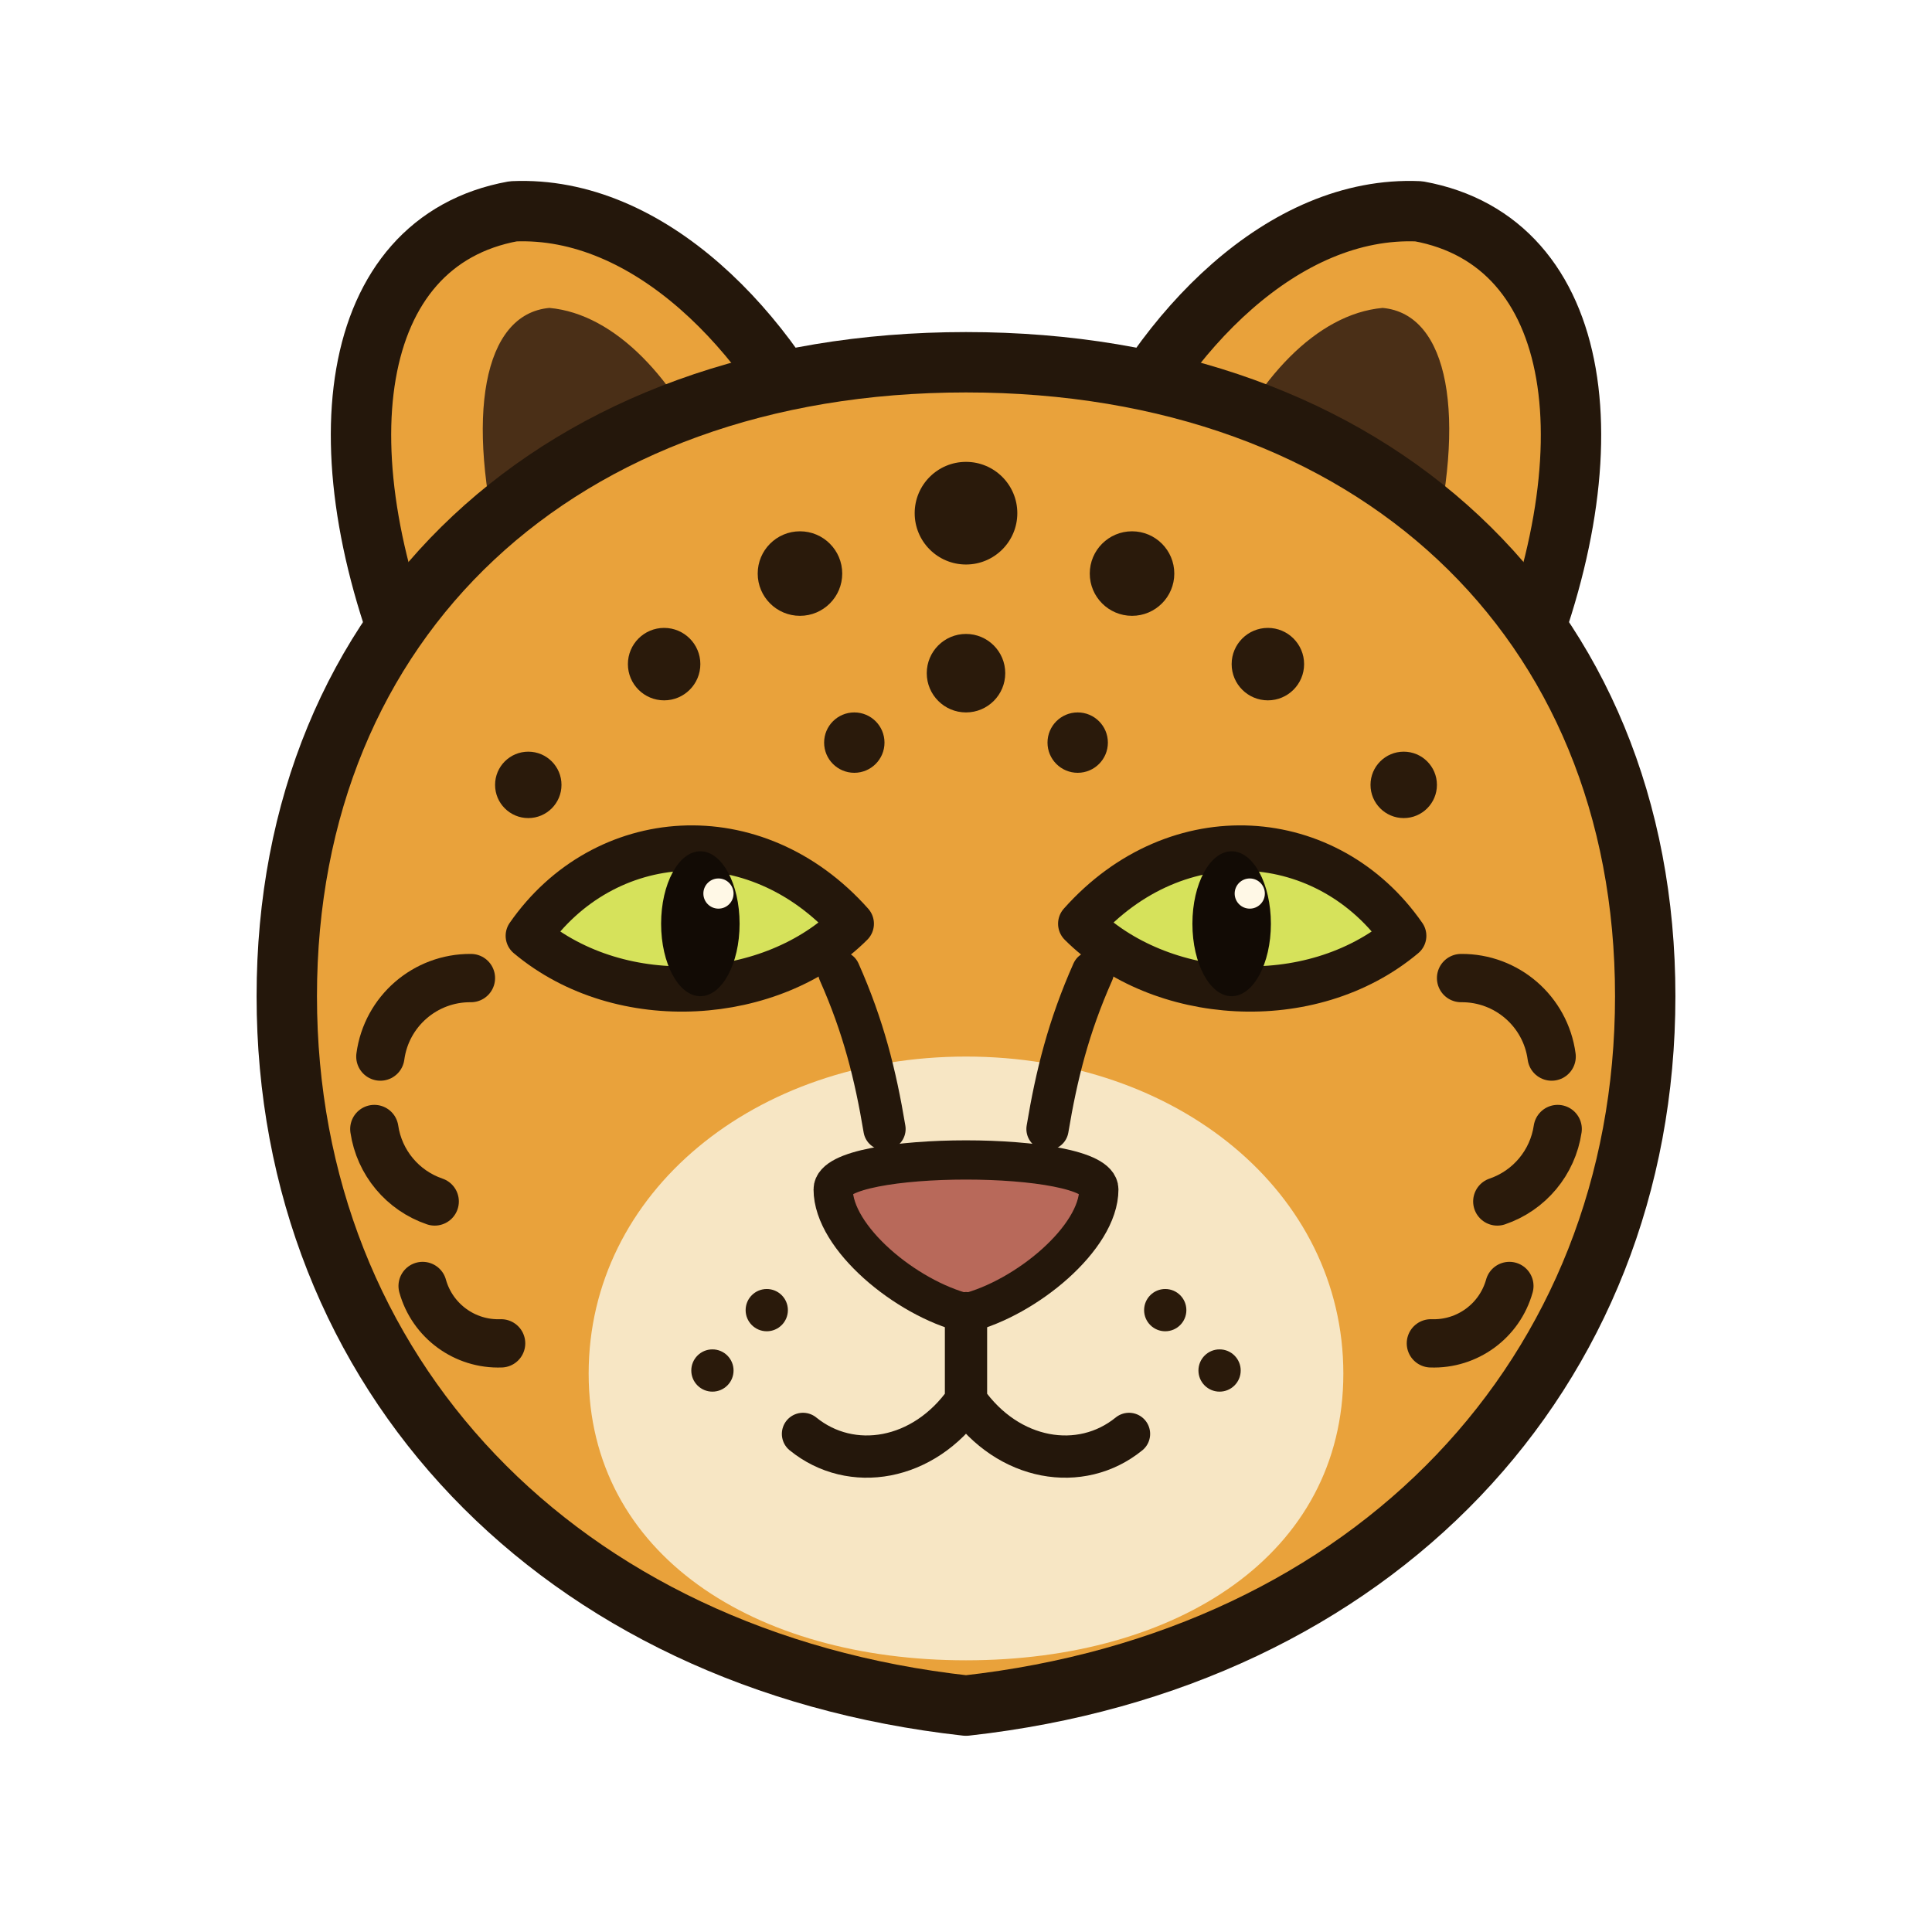
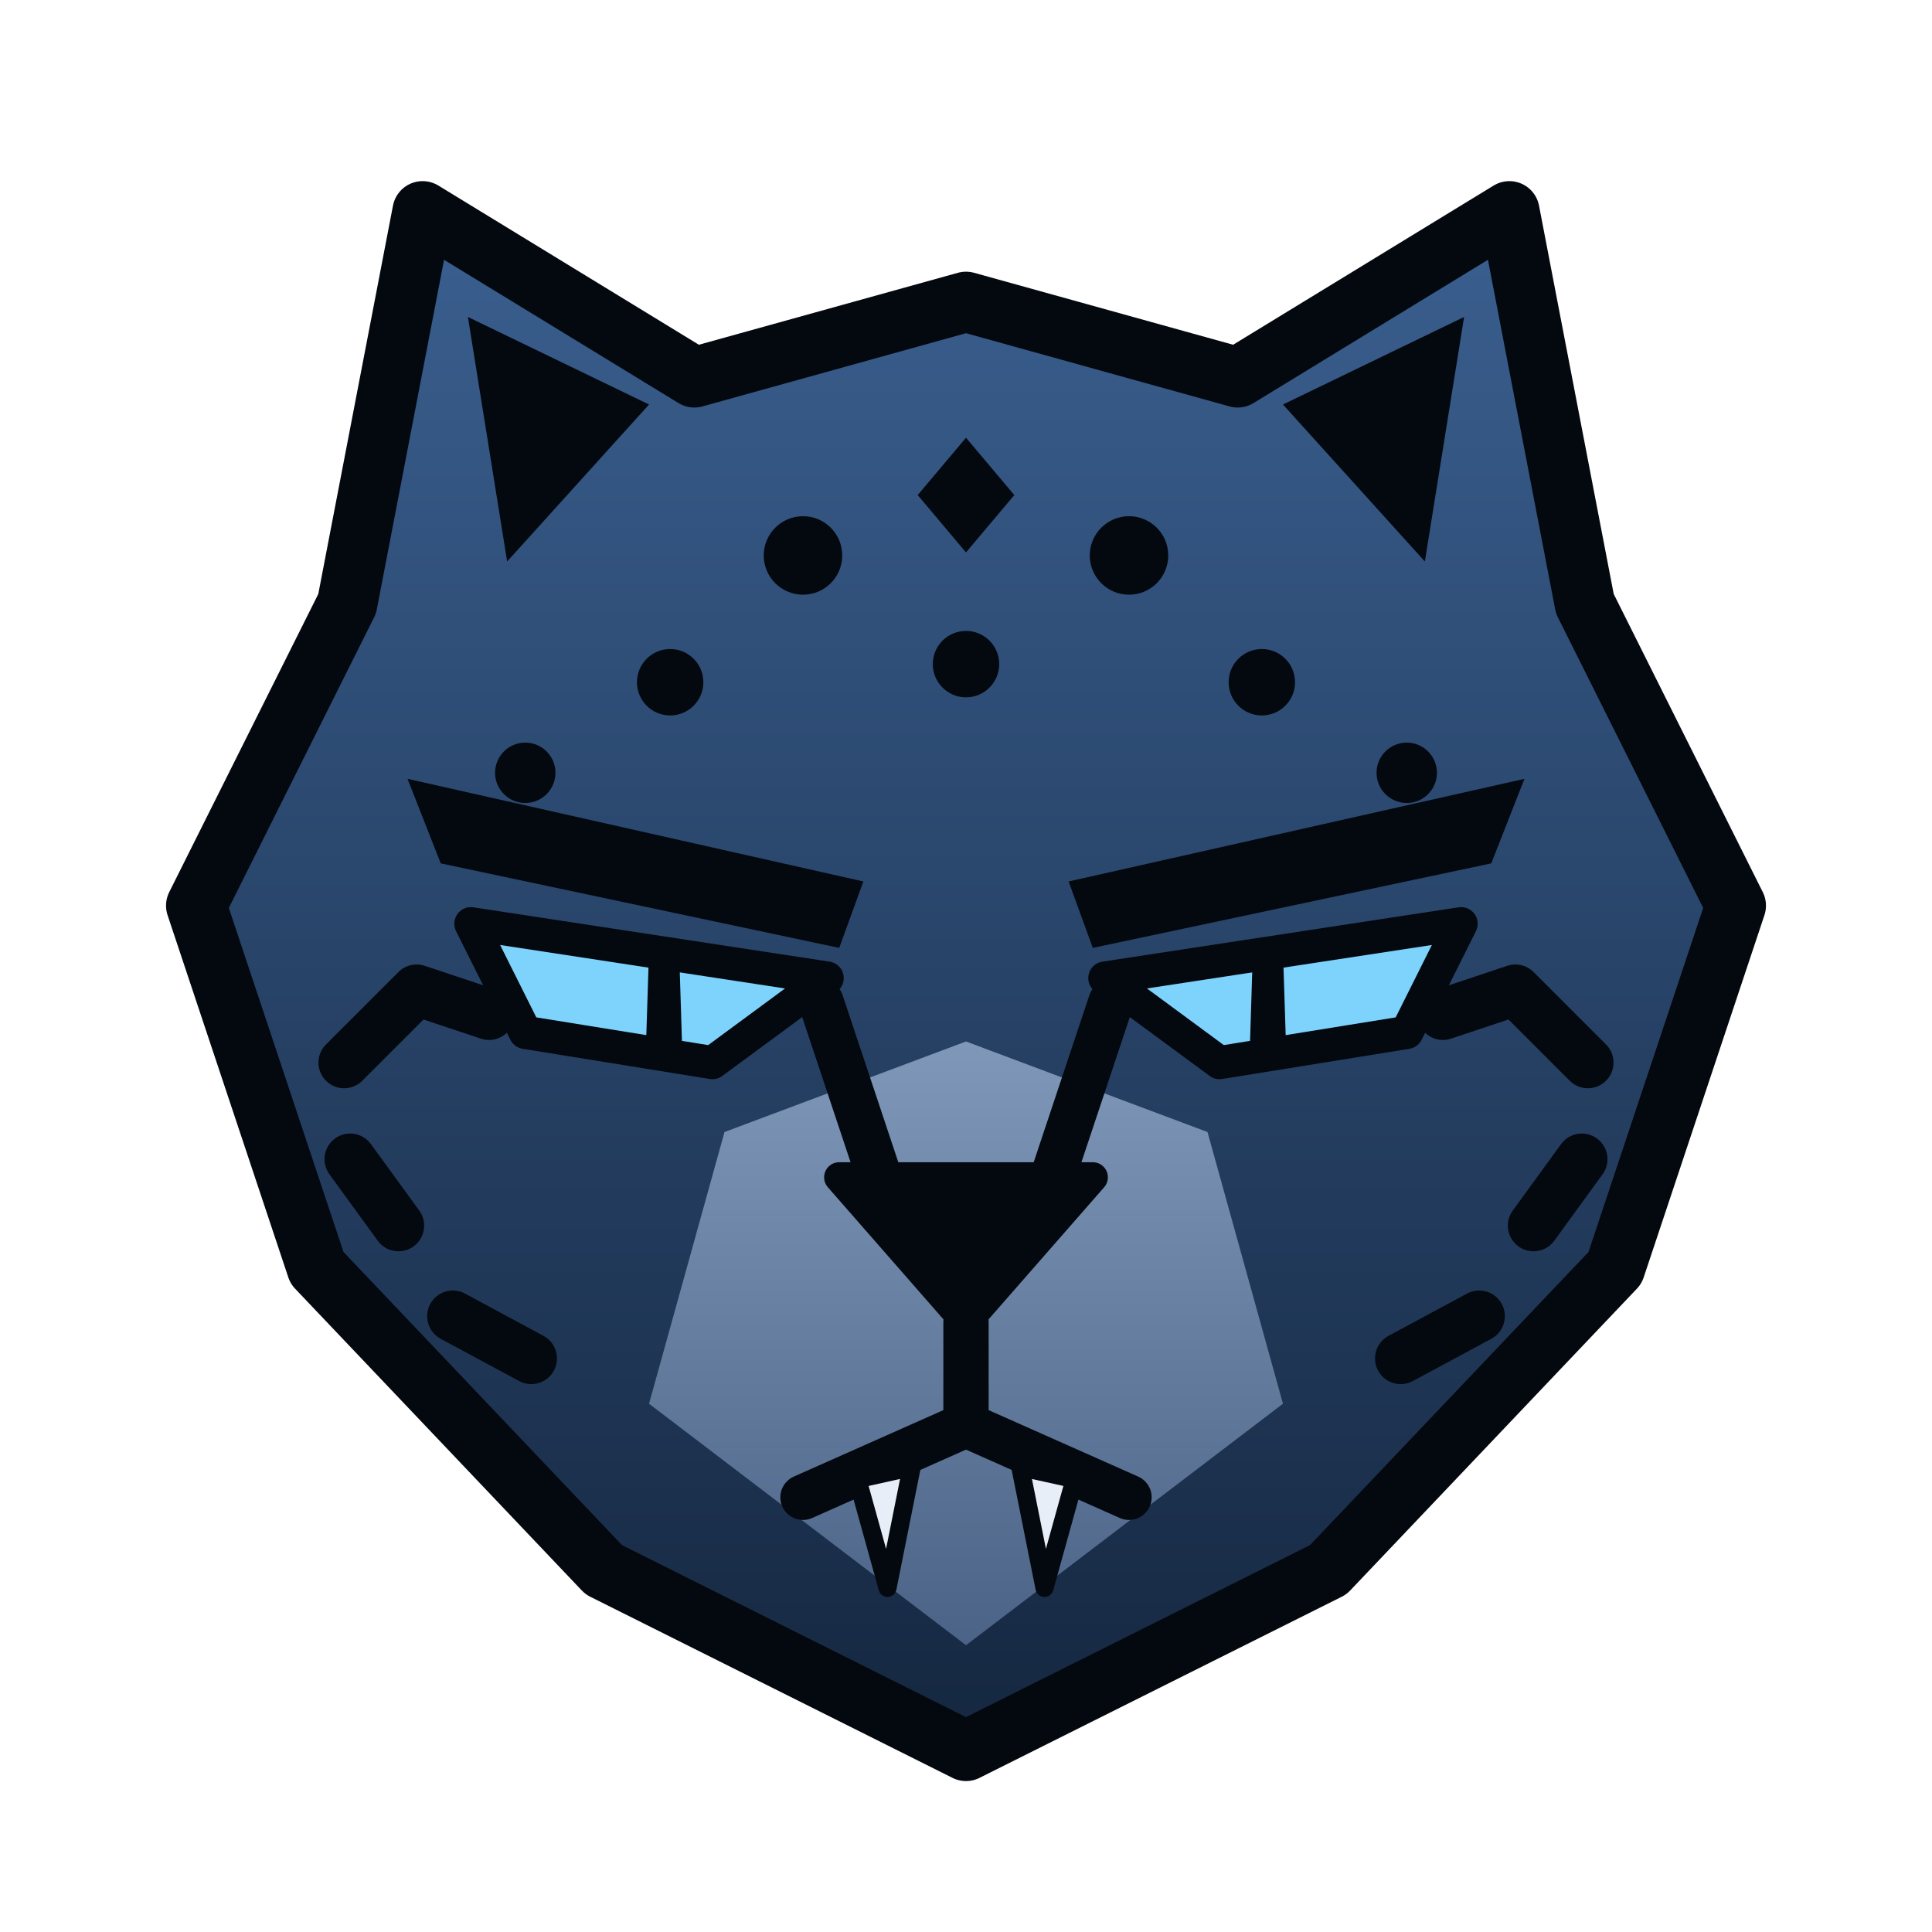
- <svg xmlns="http://www.w3.org/2000/svg" viewBox="0 0 64 64" role="img" aria-label="MardiMobil leopard">
-   <g stroke="#24170b" stroke-linejoin="round" stroke-linecap="round">
-     <path d="M14 23 C10.5 15 11.5 8 17 7 C21.5 6.8 25.5 11 27.5 15.5 Z" fill="#e9a23b" stroke-width="2" />
-     <path d="M50 23 C53.5 15 52.5 8 47 7 C42.5 6.8 38.5 11 36.5 15.5 Z" fill="#e9a23b" stroke-width="2" />
-     <path d="M16.6 18.5 C15.4 13.8 16 10.4 18.2 10.2 C20.4 10.4 22.4 12.6 23.6 15.4 Z" fill="#4a2f17" stroke="none" />
-     <path d="M47.4 18.5 C48.6 13.8 48 10.4 45.8 10.2 C43.6 10.4 41.6 12.6 40.4 15.4 Z" fill="#4a2f17" stroke="none" />
-     <path d="M32 12 C45.5 12 54.5 20.5 54.5 33 C54.5 45.5 45.5 55 32 56.5 C18.5 55 9.5 45.5 9.5 33 C9.5 20.5 18.5 12 32 12 Z" fill="#e9a23b" stroke-width="2" />
-     <path d="M32 35 C39 35 44.5 39.5 44.5 45.5 C44.5 51.5 39 55 32 55 C25 55 19.5 51.5 19.5 45.5 C19.5 39.5 25 35 32 35 Z" fill="#f7e6c4" stroke="none" />
-     <g fill="#2a1a0b" stroke="none">
-       <circle cx="32" cy="17" r="1.7" />
-       <circle cx="26.5" cy="19" r="1.4" />
-       <circle cx="37.5" cy="19" r="1.4" />
-       <circle cx="32" cy="22.3" r="1.3" />
-       <circle cx="22" cy="22" r="1.2" />
-       <circle cx="42" cy="22" r="1.2" />
-       <circle cx="28.3" cy="24.6" r="1" />
-       <circle cx="35.7" cy="24.6" r="1" />
-       <circle cx="17.5" cy="26" r="1.1" />
-       <circle cx="46.5" cy="26" r="1.1" />
+ <svg xmlns="http://www.w3.org/2000/svg" viewBox="0 0 64 64" role="img" aria-label="Leopard emblem">
+   <defs>
+     <linearGradient id="fur" x1="0" y1="0" x2="0" y2="1">
+       <stop offset="0" stop-color="#3a5f8f" />
+       <stop offset="1" stop-color="#152740" />
+     </linearGradient>
+     <linearGradient id="muzzle" x1="0" y1="0" x2="0" y2="1">
+       <stop offset="0" stop-color="#7f97b8" />
+       <stop offset="1" stop-color="#4b6386" />
+     </linearGradient>
+   </defs>
+   <g stroke="#04080f" stroke-linejoin="round" stroke-linecap="round">
+     <path d="M32 10 L41 12.5 L50 7 L52.5 20 L57.5 30 L53.5 42 L44 52 L32 58 L20 52 L10.5 42 L6.5 30 L11.5 20 L14 7 L23 12.5 Z" fill="url(#fur)" stroke-width="2" />
+     <path d="M15.5 10.5 L21.5 13.4 L16.8 18.6 Z" fill="#04080f" stroke="none" />
+     <path d="M48.5 10.5 L42.5 13.4 L47.2 18.6 Z" fill="#04080f" stroke="none" />
+     <path d="M24 37.5 L32 34.5 L40 37.5 L42.5 46.5 L32 54.5 L21.5 46.5 Z" fill="url(#muzzle)" stroke="none" />
+     <g fill="#04080f" stroke="none">
+       <path d="M32 14.5 L33.6 16.4 L32 18.3 L30.4 16.4 Z" />
+       <circle cx="26.6" cy="18.4" r="1.3" />
+       <circle cx="37.4" cy="18.4" r="1.3" />
+       <circle cx="32" cy="22" r="1.1" />
+       <circle cx="22.2" cy="22.6" r="1.1" />
+       <circle cx="41.8" cy="22.6" r="1.1" />
+       <circle cx="17.4" cy="25.6" r="1" />
+       <circle cx="46.6" cy="25.6" r="1" />
    </g>
-     <g fill="none" stroke="#2a1a0b" stroke-width="1.6">
-       <path d="M12.6 35 A3 3 0 0 1 15.6 32.4" />
-       <path d="M14.4 39.8 A3 3 0 0 1 12.4 37.4" />
-       <path d="M16.6 44.5 A2.6 2.6 0 0 1 14 42.6" />
-       <path d="M51.4 35 A3 3 0 0 0 48.4 32.4" />
-       <path d="M49.6 39.8 A3 3 0 0 0 51.6 37.4" />
-       <path d="M47.4 44.5 A2.6 2.6 0 0 0 50 42.6" />
+     <g fill="none" stroke="#04080f" stroke-width="1.7">
+       <path d="M11.4 35.2 L13.8 32.8 L16.2 33.6" />
+       <path d="M13.2 40.6 L11.6 38.4" />
+       <path d="M17.6 45 L15 43.6" />
+       <path d="M52.6 35.2 L50.2 32.8 L47.8 33.6" />
+       <path d="M50.8 40.6 L52.4 38.4" />
+       <path d="M46.4 45 L49 43.6" />
    </g>
-     <path d="M17.5 31 C20 27.4 25 27 28.2 30.6 C25.6 33.2 20.6 33.6 17.5 31 Z" fill="#d6e25b" stroke-width="1.5" />
-     <path d="M46.5 31 C44 27.4 39 27 35.8 30.6 C38.4 33.2 43.4 33.6 46.5 31 Z" fill="#d6e25b" stroke-width="1.5" />
-     <ellipse cx="23.2" cy="30.6" rx="1.3" ry="2.4" fill="#120b05" stroke="none" />
-     <ellipse cx="40.8" cy="30.6" rx="1.3" ry="2.4" fill="#120b05" stroke="none" />
-     <circle cx="23.8" cy="29.6" r=".5" fill="#fff8e6" stroke="none" />
-     <circle cx="41.4" cy="29.6" r=".5" fill="#fff8e6" stroke="none" />
-     <path d="M27.8 32.2 C28.6 34 29 35.6 29.3 37.4" fill="none" stroke-width="1.4" />
-     <path d="M36.2 32.2 C35.4 34 35 35.6 34.7 37.4" fill="none" stroke-width="1.4" />
-     <path d="M27.6 39.4 C27.6 38.1 36.4 38.1 36.4 39.4 C36.4 41 34 43 32 43.5 C30 43 27.6 41 27.6 39.4 Z" fill="#b8695a" stroke-width="1.3" />
-     <path d="M32 43.5 V46.4 M32 46.4 C30.6 48.4 28.2 48.8 26.6 47.5 M32 46.4 C33.4 48.4 35.8 48.8 37.4 47.5" fill="none" stroke-width="1.4" />
-     <g fill="#2a1a0b" stroke="none">
-       <circle cx="25.4" cy="43.4" r=".7" />
-       <circle cx="23.6" cy="45.4" r=".7" />
-       <circle cx="38.6" cy="43.4" r=".7" />
-       <circle cx="40.4" cy="45.4" r=".7" />
-     </g>
+     <path d="M13.5 25.8 L28.6 29.2 L27.8 31.4 L14.6 28.6 Z" fill="#04080f" stroke="none" />
+     <path d="M50.5 25.8 L35.4 29.2 L36.2 31.4 L49.4 28.6 Z" fill="#04080f" stroke="none" />
+     <path d="M15.6 30.6 L27.4 32.4 L23.6 35.2 L17.4 34.2 Z" fill="#7dd3fc" stroke-width="1.1" />
+     <path d="M48.4 30.6 L36.6 32.4 L40.4 35.2 L46.6 34.2 Z" fill="#7dd3fc" stroke-width="1.1" />
+     <path d="M21.5 31.5 L22.5 31.6 L22.6 34.8 L21.4 34.6 Z" fill="#04080f" stroke="none" />
+     <path d="M42.5 31.5 L41.5 31.6 L41.4 34.8 L42.6 34.6 Z" fill="#04080f" stroke="none" />
+     <path d="M27.2 33.2 L29.2 39.2" fill="none" stroke-width="1.5" />
+     <path d="M36.8 33.2 L34.8 39.2" fill="none" stroke-width="1.5" />
+     <path d="M27.8 39 L36.2 39 L32 43.8 Z" fill="#04080f" stroke-width="1" />
+     <path d="M32 43.8 L32 47.2 M32 47.2 L26.6 49.6 M32 47.2 L37.4 49.6" fill="none" stroke-width="1.5" />
+     <path d="M28.4 49 L29.4 52.6 L30.2 48.6 Z" fill="#e8eef7" stroke-width=".6" />
+     <path d="M35.6 49 L34.6 52.6 L33.8 48.6 Z" fill="#e8eef7" stroke-width=".6" />
  </g>
</svg>
